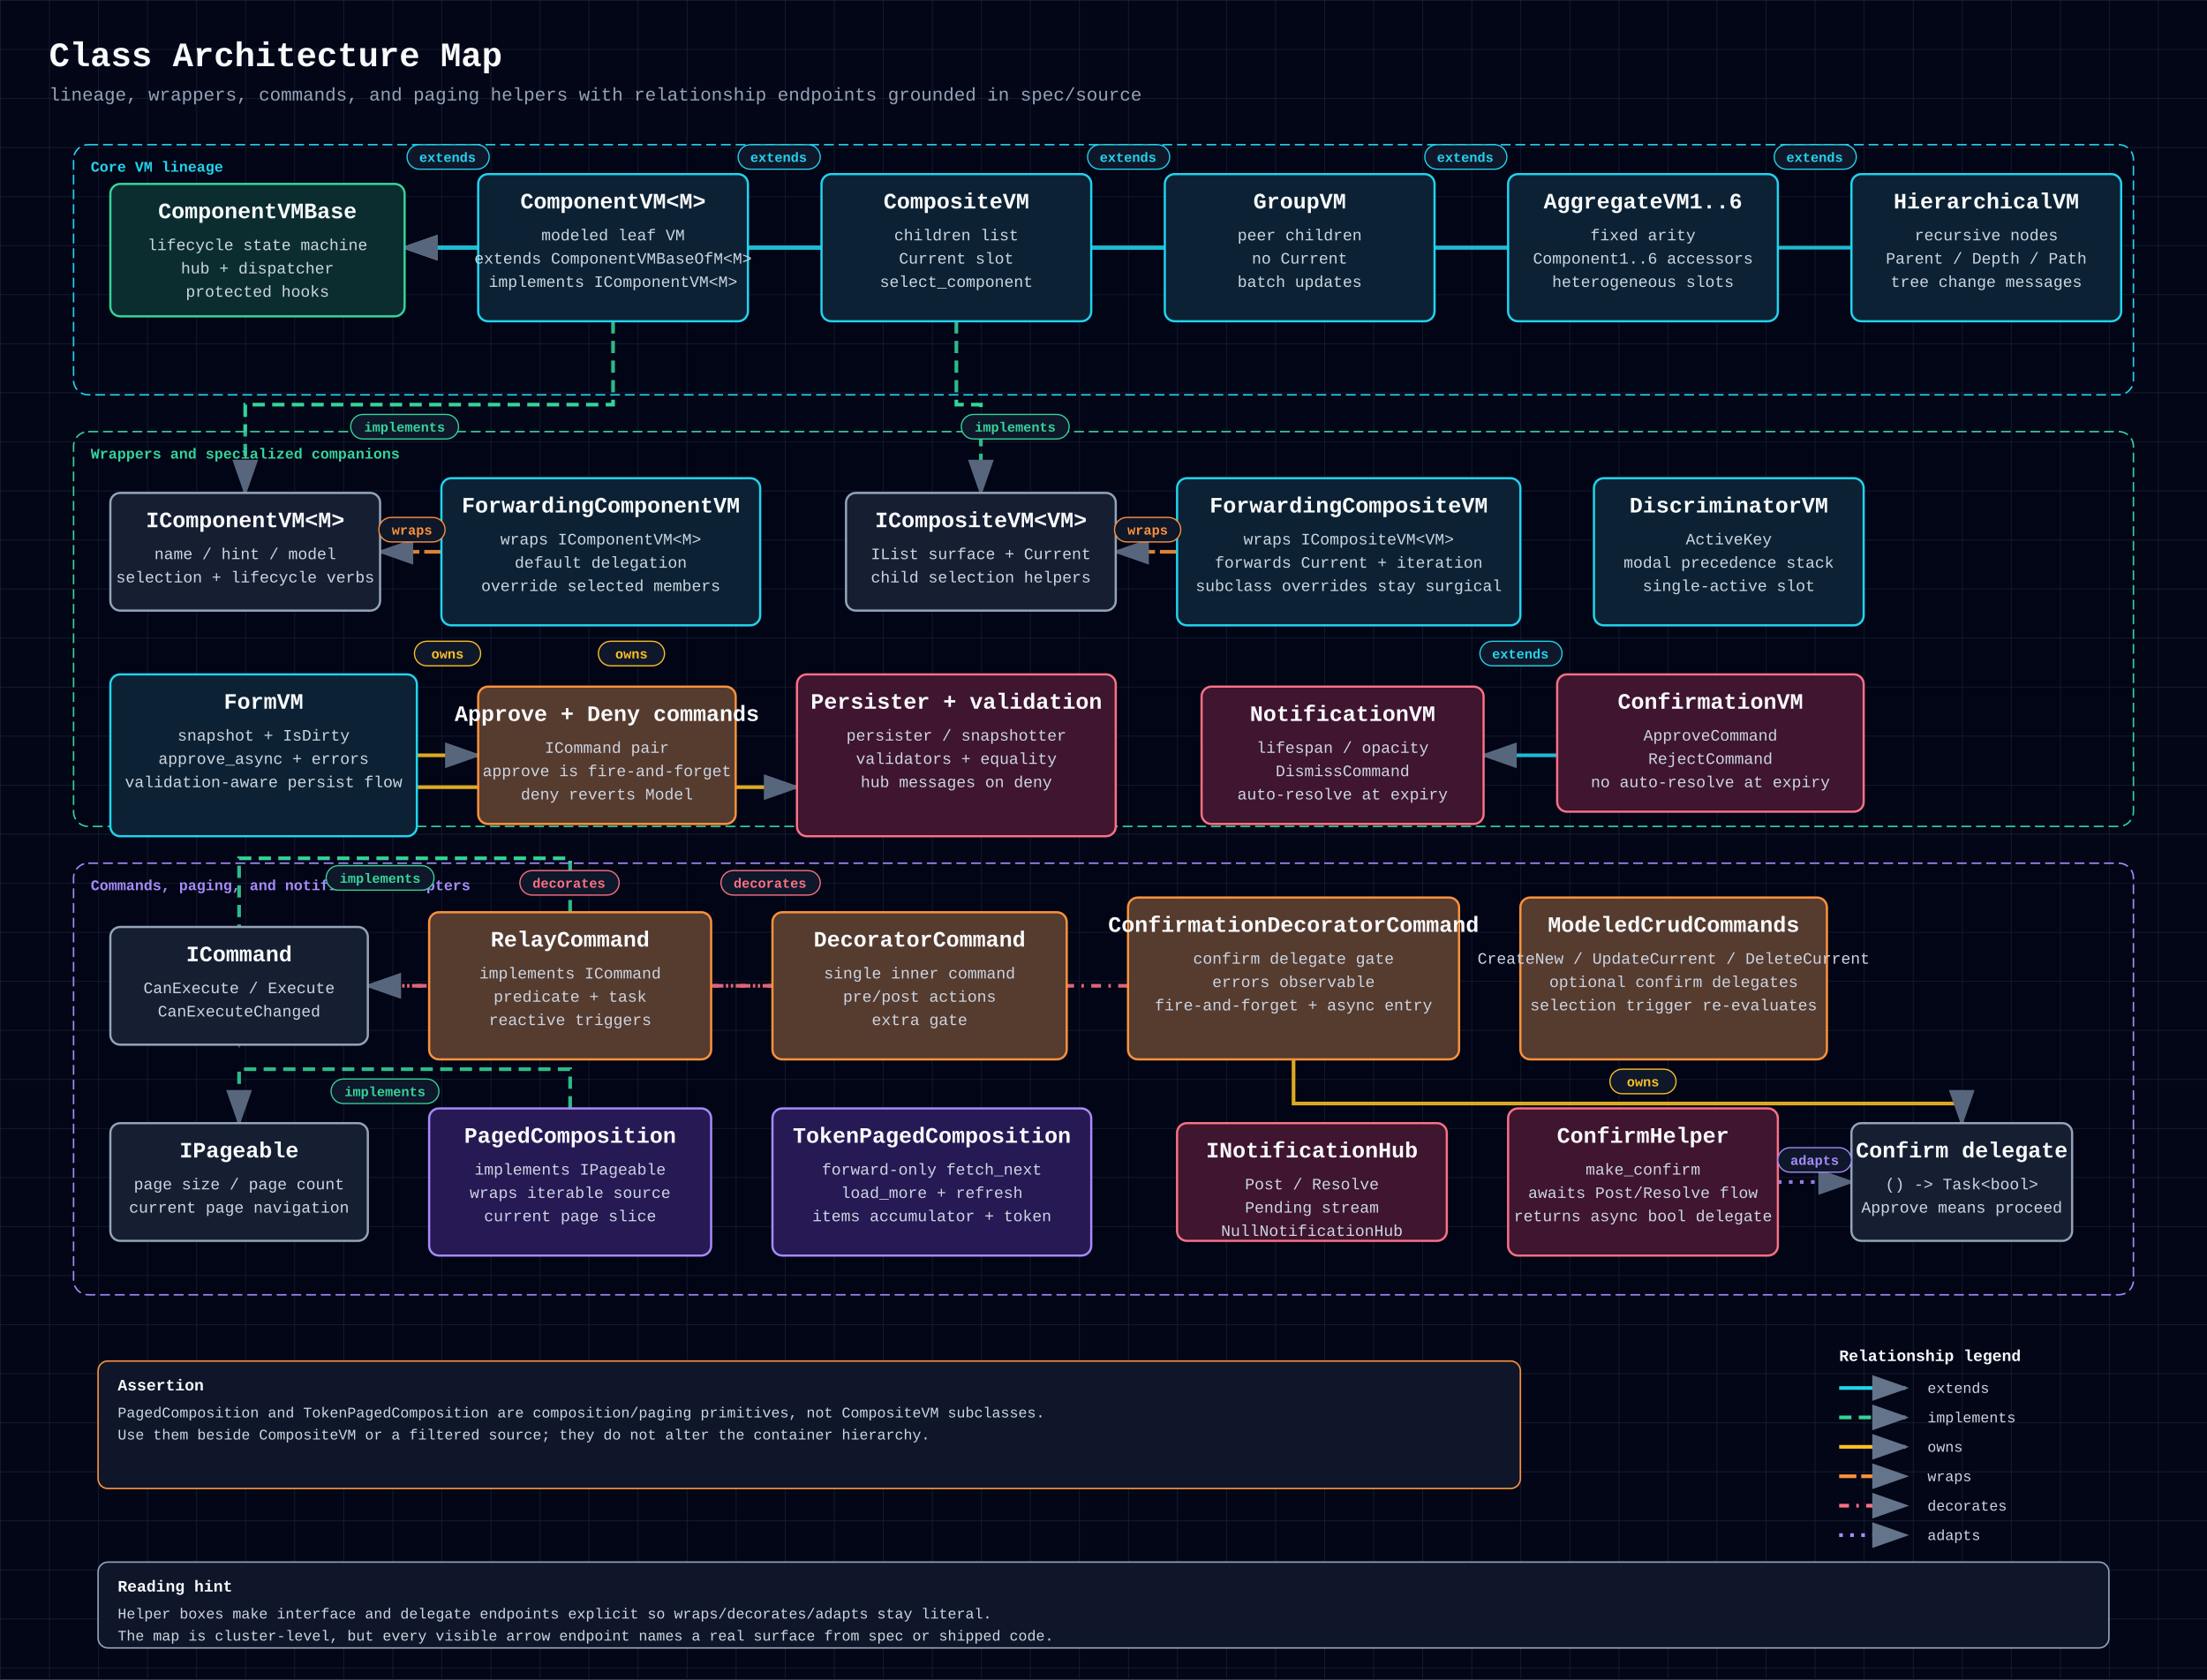
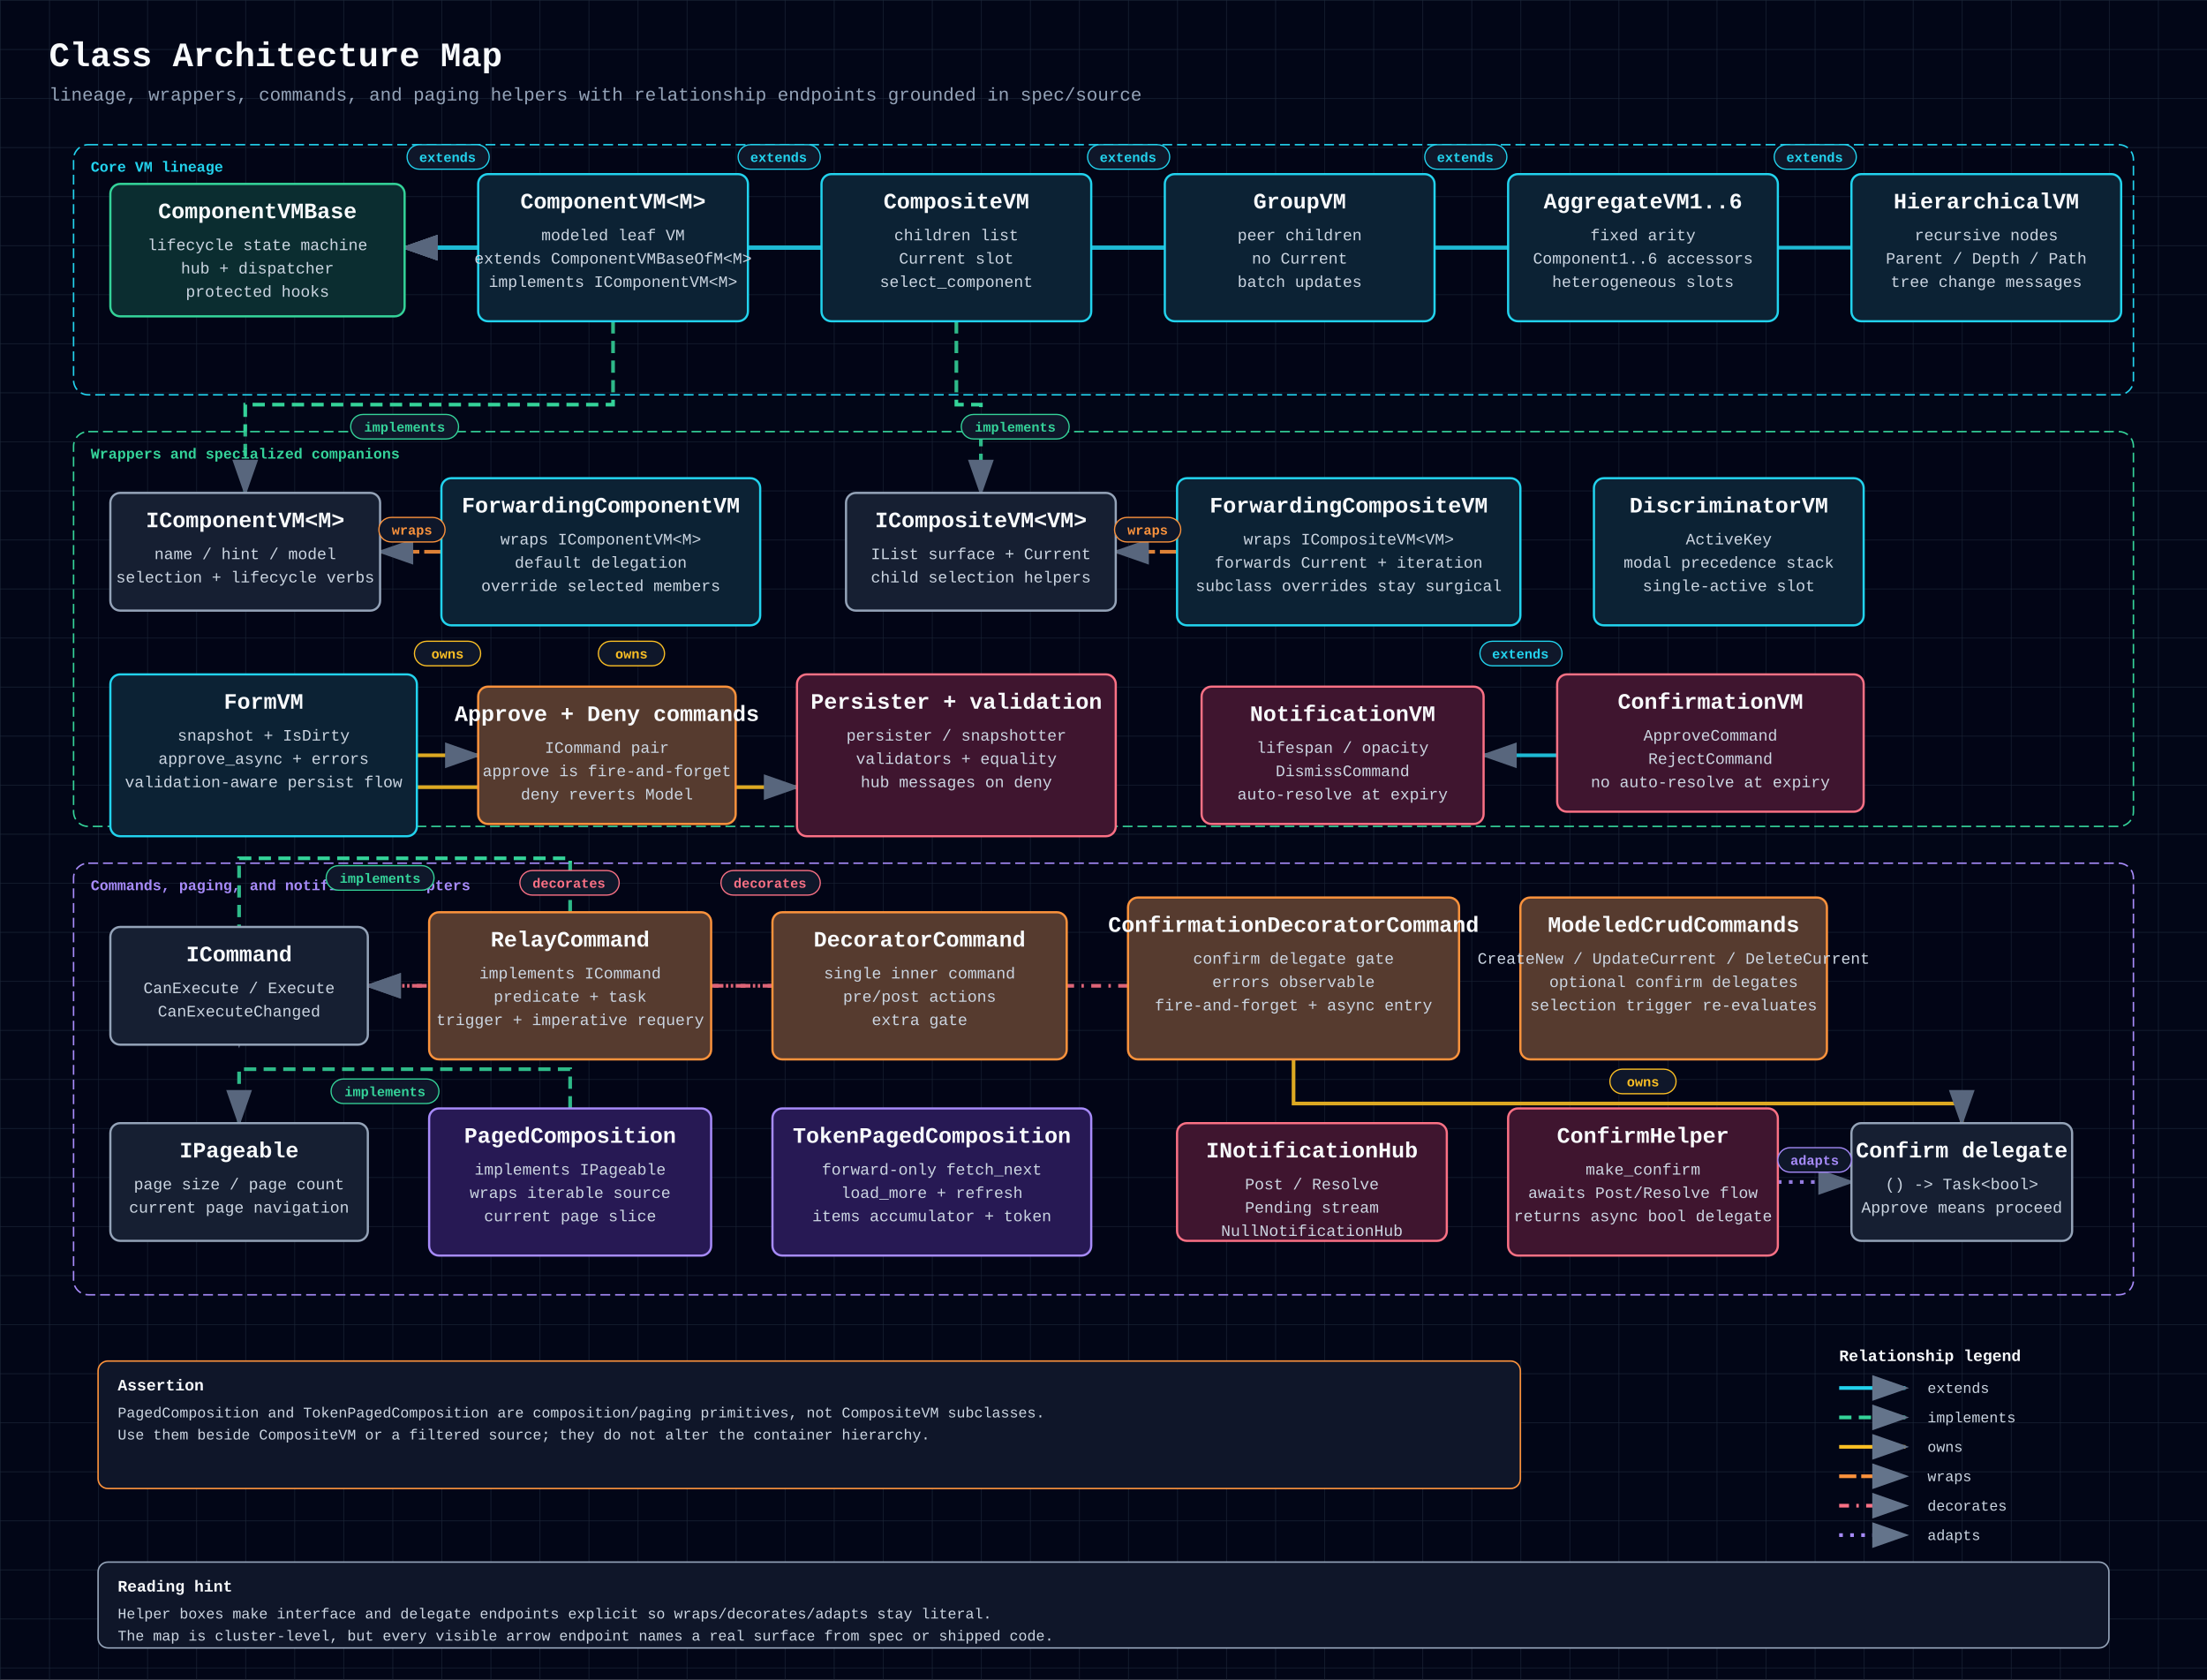
<svg xmlns="http://www.w3.org/2000/svg" width="1800" height="1370" viewBox="0 0 1800 1370" style="font-family: 'JetBrains Mono', ui-monospace, SFMono-Regular, Menlo, Monaco, Consolas, 'Liberation Mono', 'Courier New', monospace;">
  <defs>
    <style>
      text { font-family: 'JetBrains Mono', ui-monospace, SFMono-Regular, Menlo, Monaco, Consolas, 'Liberation Mono', 'Courier New', monospace; }
    </style>
    <pattern id="grid" width="40" height="40" patternUnits="userSpaceOnUse">
      <path d="M 40 0 L 0 0 0 40" fill="none" stroke="#1e293b" stroke-width="0.8" />
    </pattern>
    <marker id="arrowhead" markerWidth="10" markerHeight="7" refX="9" refY="3.5" orient="auto">
      <polygon points="0 0, 10 3.5, 0 7" fill="#64748b" />
    </marker>
  </defs>
  <rect width="100%" height="100%" fill="#020617" />
  <rect width="100%" height="100%" fill="url(#grid)" />
  <text x="40" y="54" fill="#f8fafc" font-size="28" font-weight="700" text-anchor="start">Class Architecture Map</text>
  <text x="40" y="82" fill="#94a3b8" font-size="15" font-weight="400" text-anchor="start">lineage, wrappers, commands, and paging helpers with relationship endpoints grounded in spec/source</text>
  <polyline points="500,202 330,202" fill="none" stroke="#22d3ee" stroke-width="3.0" marker-end="url(#arrowhead)" />
  <polyline points="780,202 330,202" fill="none" stroke="#22d3ee" stroke-width="3.0" marker-end="url(#arrowhead)" />
  <polyline points="1060,202 330,202" fill="none" stroke="#22d3ee" stroke-width="3.0" marker-end="url(#arrowhead)" />
  <polyline points="1340,202 330,202" fill="none" stroke="#22d3ee" stroke-width="3.0" marker-end="url(#arrowhead)" />
  <polyline points="1620,202 330,202" fill="none" stroke="#22d3ee" stroke-width="3.0" marker-end="url(#arrowhead)" />
  <polyline points="500,262 500,330 200,330 200,402" fill="none" stroke="#34d399" stroke-width="3.0" stroke-dasharray="10 6" marker-end="url(#arrowhead)" />
  <polyline points="780,262 780,330 800,330 800,402" fill="none" stroke="#34d399" stroke-width="3.0" stroke-dasharray="10 6" marker-end="url(#arrowhead)" />
  <polyline points="360,450 310,450" fill="none" stroke="#fb923c" stroke-width="3.0" stroke-dasharray="14 4" marker-end="url(#arrowhead)" />
  <polyline points="960,450 910,450" fill="none" stroke="#fb923c" stroke-width="3.0" stroke-dasharray="14 4" marker-end="url(#arrowhead)" />
  <polyline points="340,616 390,616" fill="none" stroke="#fbbf24" stroke-width="3.0" marker-end="url(#arrowhead)" />
  <polyline points="340,642 650,642" fill="none" stroke="#fbbf24" stroke-width="3.0" marker-end="url(#arrowhead)" />
  <polyline points="1270,616 1210,616" fill="none" stroke="#22d3ee" stroke-width="3.0" marker-end="url(#arrowhead)" />
  <polyline points="465,744 465,700 195,700 195,852" fill="none" stroke="#34d399" stroke-width="3.0" stroke-dasharray="10 6" marker-end="url(#arrowhead)" />
  <polyline points="630,804 300,804" fill="none" stroke="#fb7185" stroke-width="3.0" stroke-dasharray="8 6 2 6" marker-end="url(#arrowhead)" />
  <polyline points="920,804 300,804" fill="none" stroke="#fb7185" stroke-width="3.0" stroke-dasharray="8 6 2 6" marker-end="url(#arrowhead)" />
  <polyline points="1055,864 1055,900 1600,900 1600,916" fill="none" stroke="#fbbf24" stroke-width="3.0" marker-end="url(#arrowhead)" />
  <polyline points="465,904 465,872 195,872 195,916" fill="none" stroke="#34d399" stroke-width="3.0" stroke-dasharray="10 6" marker-end="url(#arrowhead)" />
  <polyline points="1450,964 1510,964" fill="none" stroke="#a78bfa" stroke-width="3.0" stroke-dasharray="3 6" marker-end="url(#arrowhead)" />
  <rect x="60" y="118" width="1680" height="204" rx="12" fill="rgba(2, 6, 23, 0.12)" stroke="#22d3ee" stroke-width="1.2" stroke-dasharray="8 4" />
  <text x="74" y="140" fill="#22d3ee" font-size="12" font-weight="700" text-anchor="start">Core VM lineage</text>
  <rect x="60" y="352" width="1680" height="322" rx="12" fill="rgba(2, 6, 23, 0.12)" stroke="#34d399" stroke-width="1.2" stroke-dasharray="8 4" />
  <text x="74" y="374" fill="#34d399" font-size="12" font-weight="700" text-anchor="start">Wrappers and specialized companions</text>
  <rect x="60" y="704" width="1680" height="352" rx="12" fill="rgba(2, 6, 23, 0.12)" stroke="#a78bfa" stroke-width="1.2" stroke-dasharray="8 4" />
  <text x="74" y="726" fill="#a78bfa" font-size="12" font-weight="700" text-anchor="start">Commands, paging, and notification adapters</text>
  <rect x="90" y="150" width="240" height="108" rx="8" fill="#0f172a" />
  <rect x="90" y="150" width="240" height="108" rx="8" fill="rgba(6, 78, 59, 0.4)" stroke="#34d399" stroke-width="1.8" />
  <text x="210" y="178" fill="#f8fafc" font-size="18" font-weight="700" text-anchor="middle">ComponentVMBase</text>
  <text x="210" y="204" fill="#cbd5e1" font-size="13" font-weight="400" text-anchor="middle">lifecycle state machine</text>
  <text x="210" y="223" fill="#cbd5e1" font-size="13" font-weight="400" text-anchor="middle">hub + dispatcher</text>
  <text x="210" y="242" fill="#cbd5e1" font-size="13" font-weight="400" text-anchor="middle">protected hooks</text>
  <rect x="390" y="142" width="220" height="120" rx="8" fill="#0f172a" />
  <rect x="390" y="142" width="220" height="120" rx="8" fill="rgba(8, 51, 68, 0.4)" stroke="#22d3ee" stroke-width="1.8" />
  <text x="500" y="170" fill="#f8fafc" font-size="18" font-weight="700" text-anchor="middle">ComponentVM&lt;M&gt;</text>
  <text x="500" y="196" fill="#cbd5e1" font-size="13" font-weight="400" text-anchor="middle">modeled leaf VM</text>
  <text x="500" y="215" fill="#cbd5e1" font-size="13" font-weight="400" text-anchor="middle">extends ComponentVMBaseOfM&lt;M&gt;</text>
  <text x="500" y="234" fill="#cbd5e1" font-size="13" font-weight="400" text-anchor="middle">implements IComponentVM&lt;M&gt;</text>
  <rect x="670" y="142" width="220" height="120" rx="8" fill="#0f172a" />
  <rect x="670" y="142" width="220" height="120" rx="8" fill="rgba(8, 51, 68, 0.4)" stroke="#22d3ee" stroke-width="1.8" />
  <text x="780" y="170" fill="#f8fafc" font-size="18" font-weight="700" text-anchor="middle">CompositeVM</text>
  <text x="780" y="196" fill="#cbd5e1" font-size="13" font-weight="400" text-anchor="middle">children list</text>
  <text x="780" y="215" fill="#cbd5e1" font-size="13" font-weight="400" text-anchor="middle">Current slot</text>
  <text x="780" y="234" fill="#cbd5e1" font-size="13" font-weight="400" text-anchor="middle">select_component</text>
  <rect x="950" y="142" width="220" height="120" rx="8" fill="#0f172a" />
  <rect x="950" y="142" width="220" height="120" rx="8" fill="rgba(8, 51, 68, 0.4)" stroke="#22d3ee" stroke-width="1.8" />
  <text x="1060" y="170" fill="#f8fafc" font-size="18" font-weight="700" text-anchor="middle">GroupVM</text>
  <text x="1060" y="196" fill="#cbd5e1" font-size="13" font-weight="400" text-anchor="middle">peer children</text>
  <text x="1060" y="215" fill="#cbd5e1" font-size="13" font-weight="400" text-anchor="middle">no Current</text>
  <text x="1060" y="234" fill="#cbd5e1" font-size="13" font-weight="400" text-anchor="middle">batch updates</text>
  <rect x="1230" y="142" width="220" height="120" rx="8" fill="#0f172a" />
  <rect x="1230" y="142" width="220" height="120" rx="8" fill="rgba(8, 51, 68, 0.4)" stroke="#22d3ee" stroke-width="1.8" />
  <text x="1340" y="170" fill="#f8fafc" font-size="18" font-weight="700" text-anchor="middle">AggregateVM1..6</text>
  <text x="1340" y="196" fill="#cbd5e1" font-size="13" font-weight="400" text-anchor="middle">fixed arity</text>
  <text x="1340" y="215" fill="#cbd5e1" font-size="13" font-weight="400" text-anchor="middle">Component1..6 accessors</text>
  <text x="1340" y="234" fill="#cbd5e1" font-size="13" font-weight="400" text-anchor="middle">heterogeneous slots</text>
  <rect x="1510" y="142" width="220" height="120" rx="8" fill="#0f172a" />
  <rect x="1510" y="142" width="220" height="120" rx="8" fill="rgba(8, 51, 68, 0.4)" stroke="#22d3ee" stroke-width="1.8" />
  <text x="1620" y="170" fill="#f8fafc" font-size="18" font-weight="700" text-anchor="middle">HierarchicalVM</text>
  <text x="1620" y="196" fill="#cbd5e1" font-size="13" font-weight="400" text-anchor="middle">recursive nodes</text>
  <text x="1620" y="215" fill="#cbd5e1" font-size="13" font-weight="400" text-anchor="middle">Parent / Depth / Path</text>
  <text x="1620" y="234" fill="#cbd5e1" font-size="13" font-weight="400" text-anchor="middle">tree change messages</text>
  <rect x="90" y="402" width="220" height="96" rx="8" fill="#0f172a" />
  <rect x="90" y="402" width="220" height="96" rx="8" fill="rgba(30, 41, 59, 0.5)" stroke="#94a3b8" stroke-width="1.8" />
  <text x="200" y="430" fill="#f8fafc" font-size="18" font-weight="700" text-anchor="middle">IComponentVM&lt;M&gt;</text>
  <text x="200" y="456" fill="#cbd5e1" font-size="13" font-weight="400" text-anchor="middle">name / hint / model</text>
  <text x="200" y="475" fill="#cbd5e1" font-size="13" font-weight="400" text-anchor="middle">selection + lifecycle verbs</text>
  <rect x="360" y="390" width="260" height="120" rx="8" fill="#0f172a" />
  <rect x="360" y="390" width="260" height="120" rx="8" fill="rgba(8, 51, 68, 0.4)" stroke="#22d3ee" stroke-width="1.8" />
  <text x="490" y="418" fill="#f8fafc" font-size="18" font-weight="700" text-anchor="middle">ForwardingComponentVM</text>
  <text x="490" y="444" fill="#cbd5e1" font-size="13" font-weight="400" text-anchor="middle">wraps IComponentVM&lt;M&gt;</text>
  <text x="490" y="463" fill="#cbd5e1" font-size="13" font-weight="400" text-anchor="middle">default delegation</text>
  <text x="490" y="482" fill="#cbd5e1" font-size="13" font-weight="400" text-anchor="middle">override selected members</text>
  <rect x="690" y="402" width="220" height="96" rx="8" fill="#0f172a" />
  <rect x="690" y="402" width="220" height="96" rx="8" fill="rgba(30, 41, 59, 0.5)" stroke="#94a3b8" stroke-width="1.8" />
  <text x="800" y="430" fill="#f8fafc" font-size="18" font-weight="700" text-anchor="middle">ICompositeVM&lt;VM&gt;</text>
  <text x="800" y="456" fill="#cbd5e1" font-size="13" font-weight="400" text-anchor="middle">IList surface + Current</text>
  <text x="800" y="475" fill="#cbd5e1" font-size="13" font-weight="400" text-anchor="middle">child selection helpers</text>
  <rect x="960" y="390" width="280" height="120" rx="8" fill="#0f172a" />
  <rect x="960" y="390" width="280" height="120" rx="8" fill="rgba(8, 51, 68, 0.4)" stroke="#22d3ee" stroke-width="1.8" />
  <text x="1100" y="418" fill="#f8fafc" font-size="18" font-weight="700" text-anchor="middle">ForwardingCompositeVM</text>
  <text x="1100" y="444" fill="#cbd5e1" font-size="13" font-weight="400" text-anchor="middle">wraps ICompositeVM&lt;VM&gt;</text>
  <text x="1100" y="463" fill="#cbd5e1" font-size="13" font-weight="400" text-anchor="middle">forwards Current + iteration</text>
  <text x="1100" y="482" fill="#cbd5e1" font-size="13" font-weight="400" text-anchor="middle">subclass overrides stay surgical</text>
  <rect x="1300" y="390" width="220" height="120" rx="8" fill="#0f172a" />
  <rect x="1300" y="390" width="220" height="120" rx="8" fill="rgba(8, 51, 68, 0.4)" stroke="#22d3ee" stroke-width="1.8" />
  <text x="1410" y="418" fill="#f8fafc" font-size="18" font-weight="700" text-anchor="middle">DiscriminatorVM</text>
  <text x="1410" y="444" fill="#cbd5e1" font-size="13" font-weight="400" text-anchor="middle">ActiveKey</text>
  <text x="1410" y="463" fill="#cbd5e1" font-size="13" font-weight="400" text-anchor="middle">modal precedence stack</text>
  <text x="1410" y="482" fill="#cbd5e1" font-size="13" font-weight="400" text-anchor="middle">single-active slot</text>
  <rect x="90" y="550" width="250" height="132" rx="8" fill="#0f172a" />
  <rect x="90" y="550" width="250" height="132" rx="8" fill="rgba(8, 51, 68, 0.4)" stroke="#22d3ee" stroke-width="1.8" />
  <text x="215" y="578" fill="#f8fafc" font-size="18" font-weight="700" text-anchor="middle">FormVM</text>
  <text x="215" y="604" fill="#cbd5e1" font-size="13" font-weight="400" text-anchor="middle">snapshot + IsDirty</text>
  <text x="215" y="623" fill="#cbd5e1" font-size="13" font-weight="400" text-anchor="middle">approve_async + errors</text>
  <text x="215" y="642" fill="#cbd5e1" font-size="13" font-weight="400" text-anchor="middle">validation-aware persist flow</text>
  <rect x="390" y="560" width="210" height="112" rx="8" fill="#0f172a" />
  <rect x="390" y="560" width="210" height="112" rx="8" fill="rgba(251, 146, 60, 0.3)" stroke="#fb923c" stroke-width="1.8" />
  <text x="495" y="588" fill="#f8fafc" font-size="18" font-weight="700" text-anchor="middle">Approve + Deny commands</text>
  <text x="495" y="614" fill="#cbd5e1" font-size="13" font-weight="400" text-anchor="middle">ICommand pair</text>
  <text x="495" y="633" fill="#cbd5e1" font-size="13" font-weight="400" text-anchor="middle">approve is fire-and-forget</text>
  <text x="495" y="652" fill="#cbd5e1" font-size="13" font-weight="400" text-anchor="middle">deny reverts Model</text>
  <rect x="650" y="550" width="260" height="132" rx="8" fill="#0f172a" />
  <rect x="650" y="550" width="260" height="132" rx="8" fill="rgba(136, 19, 55, 0.4)" stroke="#fb7185" stroke-width="1.8" />
  <text x="780" y="578" fill="#f8fafc" font-size="18" font-weight="700" text-anchor="middle">Persister + validation</text>
  <text x="780" y="604" fill="#cbd5e1" font-size="13" font-weight="400" text-anchor="middle">persister / snapshotter</text>
  <text x="780" y="623" fill="#cbd5e1" font-size="13" font-weight="400" text-anchor="middle">validators + equality</text>
  <text x="780" y="642" fill="#cbd5e1" font-size="13" font-weight="400" text-anchor="middle">hub messages on deny</text>
  <rect x="980" y="560" width="230" height="112" rx="8" fill="#0f172a" />
  <rect x="980" y="560" width="230" height="112" rx="8" fill="rgba(136, 19, 55, 0.4)" stroke="#fb7185" stroke-width="1.8" />
  <text x="1095" y="588" fill="#f8fafc" font-size="18" font-weight="700" text-anchor="middle">NotificationVM</text>
  <text x="1095" y="614" fill="#cbd5e1" font-size="13" font-weight="400" text-anchor="middle">lifespan / opacity</text>
  <text x="1095" y="633" fill="#cbd5e1" font-size="13" font-weight="400" text-anchor="middle">DismissCommand</text>
  <text x="1095" y="652" fill="#cbd5e1" font-size="13" font-weight="400" text-anchor="middle">auto-resolve at expiry</text>
  <rect x="1270" y="550" width="250" height="112" rx="8" fill="#0f172a" />
  <rect x="1270" y="550" width="250" height="112" rx="8" fill="rgba(136, 19, 55, 0.4)" stroke="#fb7185" stroke-width="1.8" />
  <text x="1395" y="578" fill="#f8fafc" font-size="18" font-weight="700" text-anchor="middle">ConfirmationVM</text>
  <text x="1395" y="604" fill="#cbd5e1" font-size="13" font-weight="400" text-anchor="middle">ApproveCommand</text>
  <text x="1395" y="623" fill="#cbd5e1" font-size="13" font-weight="400" text-anchor="middle">RejectCommand</text>
  <text x="1395" y="642" fill="#cbd5e1" font-size="13" font-weight="400" text-anchor="middle">no auto-resolve at expiry</text>
  <rect x="90" y="756" width="210" height="96" rx="8" fill="#0f172a" />
  <rect x="90" y="756" width="210" height="96" rx="8" fill="rgba(30, 41, 59, 0.5)" stroke="#94a3b8" stroke-width="1.8" />
  <text x="195" y="784" fill="#f8fafc" font-size="18" font-weight="700" text-anchor="middle">ICommand</text>
  <text x="195" y="810" fill="#cbd5e1" font-size="13" font-weight="400" text-anchor="middle">CanExecute / Execute</text>
  <text x="195" y="829" fill="#cbd5e1" font-size="13" font-weight="400" text-anchor="middle">CanExecuteChanged</text>
  <rect x="350" y="744" width="230" height="120" rx="8" fill="#0f172a" />
  <rect x="350" y="744" width="230" height="120" rx="8" fill="rgba(251, 146, 60, 0.3)" stroke="#fb923c" stroke-width="1.8" />
  <text x="465" y="772" fill="#f8fafc" font-size="18" font-weight="700" text-anchor="middle">RelayCommand</text>
  <text x="465" y="798" fill="#cbd5e1" font-size="13" font-weight="400" text-anchor="middle">implements ICommand</text>
  <text x="465" y="817" fill="#cbd5e1" font-size="13" font-weight="400" text-anchor="middle">predicate + task</text>
-   <text x="465" y="836" fill="#cbd5e1" font-size="13" font-weight="400" text-anchor="middle">reactive triggers</text>
+   <text x="465" y="836" fill="#cbd5e1" font-size="13" font-weight="400" text-anchor="middle">trigger + imperative requery</text>
  <rect x="630" y="744" width="240" height="120" rx="8" fill="#0f172a" />
  <rect x="630" y="744" width="240" height="120" rx="8" fill="rgba(251, 146, 60, 0.3)" stroke="#fb923c" stroke-width="1.8" />
  <text x="750" y="772" fill="#f8fafc" font-size="18" font-weight="700" text-anchor="middle">DecoratorCommand</text>
  <text x="750" y="798" fill="#cbd5e1" font-size="13" font-weight="400" text-anchor="middle">single inner command</text>
  <text x="750" y="817" fill="#cbd5e1" font-size="13" font-weight="400" text-anchor="middle">pre/post actions</text>
  <text x="750" y="836" fill="#cbd5e1" font-size="13" font-weight="400" text-anchor="middle">extra gate</text>
  <rect x="920" y="732" width="270" height="132" rx="8" fill="#0f172a" />
  <rect x="920" y="732" width="270" height="132" rx="8" fill="rgba(251, 146, 60, 0.3)" stroke="#fb923c" stroke-width="1.8" />
  <text x="1055" y="760" fill="#f8fafc" font-size="18" font-weight="700" text-anchor="middle">ConfirmationDecoratorCommand</text>
  <text x="1055" y="786" fill="#cbd5e1" font-size="13" font-weight="400" text-anchor="middle">confirm delegate gate</text>
  <text x="1055" y="805" fill="#cbd5e1" font-size="13" font-weight="400" text-anchor="middle">errors observable</text>
  <text x="1055" y="824" fill="#cbd5e1" font-size="13" font-weight="400" text-anchor="middle">fire-and-forget + async entry</text>
  <rect x="1240" y="732" width="250" height="132" rx="8" fill="#0f172a" />
  <rect x="1240" y="732" width="250" height="132" rx="8" fill="rgba(251, 146, 60, 0.3)" stroke="#fb923c" stroke-width="1.8" />
  <text x="1365" y="760" fill="#f8fafc" font-size="18" font-weight="700" text-anchor="middle">ModeledCrudCommands</text>
  <text x="1365" y="786" fill="#cbd5e1" font-size="13" font-weight="400" text-anchor="middle">CreateNew / UpdateCurrent / DeleteCurrent</text>
  <text x="1365" y="805" fill="#cbd5e1" font-size="13" font-weight="400" text-anchor="middle">optional confirm delegates</text>
  <text x="1365" y="824" fill="#cbd5e1" font-size="13" font-weight="400" text-anchor="middle">selection trigger re-evaluates</text>
  <rect x="90" y="916" width="210" height="96" rx="8" fill="#0f172a" />
  <rect x="90" y="916" width="210" height="96" rx="8" fill="rgba(30, 41, 59, 0.5)" stroke="#94a3b8" stroke-width="1.8" />
  <text x="195" y="944" fill="#f8fafc" font-size="18" font-weight="700" text-anchor="middle">IPageable</text>
  <text x="195" y="970" fill="#cbd5e1" font-size="13" font-weight="400" text-anchor="middle">page size / page count</text>
  <text x="195" y="989" fill="#cbd5e1" font-size="13" font-weight="400" text-anchor="middle">current page navigation</text>
  <rect x="350" y="904" width="230" height="120" rx="8" fill="#0f172a" />
  <rect x="350" y="904" width="230" height="120" rx="8" fill="rgba(76, 29, 149, 0.4)" stroke="#a78bfa" stroke-width="1.8" />
  <text x="465" y="932" fill="#f8fafc" font-size="18" font-weight="700" text-anchor="middle">PagedComposition</text>
  <text x="465" y="958" fill="#cbd5e1" font-size="13" font-weight="400" text-anchor="middle">implements IPageable</text>
  <text x="465" y="977" fill="#cbd5e1" font-size="13" font-weight="400" text-anchor="middle">wraps iterable source</text>
  <text x="465" y="996" fill="#cbd5e1" font-size="13" font-weight="400" text-anchor="middle">current page slice</text>
  <rect x="630" y="904" width="260" height="120" rx="8" fill="#0f172a" />
  <rect x="630" y="904" width="260" height="120" rx="8" fill="rgba(76, 29, 149, 0.4)" stroke="#a78bfa" stroke-width="1.8" />
  <text x="760" y="932" fill="#f8fafc" font-size="18" font-weight="700" text-anchor="middle">TokenPagedComposition</text>
  <text x="760" y="958" fill="#cbd5e1" font-size="13" font-weight="400" text-anchor="middle">forward-only fetch_next</text>
  <text x="760" y="977" fill="#cbd5e1" font-size="13" font-weight="400" text-anchor="middle">load_more + refresh</text>
  <text x="760" y="996" fill="#cbd5e1" font-size="13" font-weight="400" text-anchor="middle">items accumulator + token</text>
  <rect x="960" y="916" width="220" height="96" rx="8" fill="#0f172a" />
  <rect x="960" y="916" width="220" height="96" rx="8" fill="rgba(136, 19, 55, 0.4)" stroke="#fb7185" stroke-width="1.8" />
  <text x="1070" y="944" fill="#f8fafc" font-size="18" font-weight="700" text-anchor="middle">INotificationHub</text>
  <text x="1070" y="970" fill="#cbd5e1" font-size="13" font-weight="400" text-anchor="middle">Post / Resolve</text>
  <text x="1070" y="989" fill="#cbd5e1" font-size="13" font-weight="400" text-anchor="middle">Pending stream</text>
  <text x="1070" y="1008" fill="#cbd5e1" font-size="13" font-weight="400" text-anchor="middle">NullNotificationHub</text>
  <rect x="1230" y="904" width="220" height="120" rx="8" fill="#0f172a" />
  <rect x="1230" y="904" width="220" height="120" rx="8" fill="rgba(136, 19, 55, 0.4)" stroke="#fb7185" stroke-width="1.8" />
  <text x="1340" y="932" fill="#f8fafc" font-size="18" font-weight="700" text-anchor="middle">ConfirmHelper</text>
  <text x="1340" y="958" fill="#cbd5e1" font-size="13" font-weight="400" text-anchor="middle">make_confirm</text>
  <text x="1340" y="977" fill="#cbd5e1" font-size="13" font-weight="400" text-anchor="middle">awaits Post/Resolve flow</text>
  <text x="1340" y="996" fill="#cbd5e1" font-size="13" font-weight="400" text-anchor="middle">returns async bool delegate</text>
  <rect x="1510" y="916" width="180" height="96" rx="8" fill="#0f172a" />
  <rect x="1510" y="916" width="180" height="96" rx="8" fill="rgba(30, 41, 59, 0.5)" stroke="#94a3b8" stroke-width="1.8" />
  <text x="1600" y="944" fill="#f8fafc" font-size="18" font-weight="700" text-anchor="middle">Confirm delegate</text>
  <text x="1600" y="970" fill="#cbd5e1" font-size="13" font-weight="400" text-anchor="middle">() -&gt; Task&lt;bool&gt;</text>
  <text x="1600" y="989" fill="#cbd5e1" font-size="13" font-weight="400" text-anchor="middle">Approve means proceed</text>
  <rect x="80" y="1110" width="1160" height="104" rx="8" fill="#0f172a" />
  <rect x="80" y="1110" width="1160" height="104" rx="8" fill="rgba(15, 23, 42, 0.94)" stroke="#fb923c" stroke-width="1.2" />
  <text x="96" y="1134" fill="#f8fafc" font-size="13" font-weight="700" text-anchor="start">Assertion</text>
  <text x="96" y="1156" fill="#cbd5e1" font-size="12" font-weight="400" text-anchor="start">PagedComposition and TokenPagedComposition are composition/paging primitives, not CompositeVM subclasses.</text>
  <text x="96" y="1174" fill="#cbd5e1" font-size="12" font-weight="400" text-anchor="start">Use them beside CompositeVM or a filtered source; they do not alter the container hierarchy.</text>
  <rect x="80" y="1274" width="1640" height="70" rx="8" fill="#0f172a" />
  <rect x="80" y="1274" width="1640" height="70" rx="8" fill="rgba(15, 23, 42, 0.94)" stroke="#94a3b8" stroke-width="1.2" />
  <text x="96" y="1298" fill="#f8fafc" font-size="13" font-weight="700" text-anchor="start">Reading hint</text>
  <text x="96" y="1320" fill="#cbd5e1" font-size="12" font-weight="400" text-anchor="start">Helper boxes make interface and delegate endpoints explicit so wraps/decorates/adapts stay literal.</text>
  <text x="96" y="1338" fill="#cbd5e1" font-size="12" font-weight="400" text-anchor="start">The map is cluster-level, but every visible arrow endpoint names a real surface from spec or shipped code.</text>
  <rect x="332" y="118" width="67" height="20" rx="10" fill="#0f172a" stroke="#22d3ee" stroke-width="1" />
  <text x="365" y="132" fill="#22d3ee" font-size="11" font-weight="700" text-anchor="middle">extends</text>
  <rect x="602" y="118" width="67" height="20" rx="10" fill="#0f172a" stroke="#22d3ee" stroke-width="1" />
  <text x="635" y="132" fill="#22d3ee" font-size="11" font-weight="700" text-anchor="middle">extends</text>
  <rect x="887" y="118" width="67" height="20" rx="10" fill="#0f172a" stroke="#22d3ee" stroke-width="1" />
  <text x="920" y="132" fill="#22d3ee" font-size="11" font-weight="700" text-anchor="middle">extends</text>
  <rect x="1162" y="118" width="67" height="20" rx="10" fill="#0f172a" stroke="#22d3ee" stroke-width="1" />
  <text x="1195" y="132" fill="#22d3ee" font-size="11" font-weight="700" text-anchor="middle">extends</text>
  <rect x="1447" y="118" width="67" height="20" rx="10" fill="#0f172a" stroke="#22d3ee" stroke-width="1" />
  <text x="1480" y="132" fill="#22d3ee" font-size="11" font-weight="700" text-anchor="middle">extends</text>
  <rect x="286" y="338" width="88" height="20" rx="10" fill="#0f172a" stroke="#34d399" stroke-width="1" />
  <text x="330" y="352" fill="#34d399" font-size="11" font-weight="700" text-anchor="middle">implements</text>
  <rect x="784" y="338" width="88" height="20" rx="10" fill="#0f172a" stroke="#34d399" stroke-width="1" />
  <text x="828" y="352" fill="#34d399" font-size="11" font-weight="700" text-anchor="middle">implements</text>
  <rect x="309" y="422" width="54" height="20" rx="10" fill="#0f172a" stroke="#fb923c" stroke-width="1" />
  <text x="336" y="436" fill="#fb923c" font-size="11" font-weight="700" text-anchor="middle">wraps</text>
  <rect x="909" y="422" width="54" height="20" rx="10" fill="#0f172a" stroke="#fb923c" stroke-width="1" />
  <text x="936" y="436" fill="#fb923c" font-size="11" font-weight="700" text-anchor="middle">wraps</text>
  <rect x="338" y="523" width="54" height="20" rx="10" fill="#0f172a" stroke="#fbbf24" stroke-width="1" />
  <text x="365" y="537" fill="#fbbf24" font-size="11" font-weight="700" text-anchor="middle">owns</text>
  <rect x="488" y="523" width="54" height="20" rx="10" fill="#0f172a" stroke="#fbbf24" stroke-width="1" />
  <text x="515" y="537" fill="#fbbf24" font-size="11" font-weight="700" text-anchor="middle">owns</text>
  <rect x="1207" y="523" width="67" height="20" rx="10" fill="#0f172a" stroke="#22d3ee" stroke-width="1" />
  <text x="1240" y="537" fill="#22d3ee" font-size="11" font-weight="700" text-anchor="middle">extends</text>
  <rect x="266" y="706" width="88" height="20" rx="10" fill="#0f172a" stroke="#34d399" stroke-width="1" />
  <text x="310" y="720" fill="#34d399" font-size="11" font-weight="700" text-anchor="middle">implements</text>
  <rect x="424" y="710" width="81" height="20" rx="10" fill="#0f172a" stroke="#fb7185" stroke-width="1" />
  <text x="464" y="724" fill="#fb7185" font-size="11" font-weight="700" text-anchor="middle">decorates</text>
  <rect x="588" y="710" width="81" height="20" rx="10" fill="#0f172a" stroke="#fb7185" stroke-width="1" />
  <text x="628" y="724" fill="#fb7185" font-size="11" font-weight="700" text-anchor="middle">decorates</text>
  <rect x="1313" y="872" width="54" height="20" rx="10" fill="#0f172a" stroke="#fbbf24" stroke-width="1" />
  <text x="1340" y="886" fill="#fbbf24" font-size="11" font-weight="700" text-anchor="middle">owns</text>
  <rect x="270" y="880" width="88" height="20" rx="10" fill="#0f172a" stroke="#34d399" stroke-width="1" />
  <text x="314" y="894" fill="#34d399" font-size="11" font-weight="700" text-anchor="middle">implements</text>
  <rect x="1450" y="936" width="60" height="20" rx="10" fill="#0f172a" stroke="#a78bfa" stroke-width="1" />
  <text x="1480" y="950" fill="#a78bfa" font-size="11" font-weight="700" text-anchor="middle">adapts</text>
  <text x="1500" y="1110" fill="#f8fafc" font-size="13" font-weight="700" text-anchor="start">Relationship legend</text>
  <line x1="1500" y1="1132" x2="1554" y2="1132" stroke="#22d3ee" stroke-width="3.0" marker-end="url(#arrowhead)" />
  <text x="1572" y="1136" fill="#cbd5e1" font-size="12" font-weight="400" text-anchor="start">extends</text>
  <line x1="1500" y1="1156" x2="1554" y2="1156" stroke="#34d399" stroke-width="3.0" stroke-dasharray="10 6" marker-end="url(#arrowhead)" />
  <text x="1572" y="1160" fill="#cbd5e1" font-size="12" font-weight="400" text-anchor="start">implements</text>
  <line x1="1500" y1="1180" x2="1554" y2="1180" stroke="#fbbf24" stroke-width="3.0" marker-end="url(#arrowhead)" />
  <text x="1572" y="1184" fill="#cbd5e1" font-size="12" font-weight="400" text-anchor="start">owns</text>
  <line x1="1500" y1="1204" x2="1554" y2="1204" stroke="#fb923c" stroke-width="3.0" stroke-dasharray="14 4" marker-end="url(#arrowhead)" />
  <text x="1572" y="1208" fill="#cbd5e1" font-size="12" font-weight="400" text-anchor="start">wraps</text>
  <line x1="1500" y1="1228" x2="1554" y2="1228" stroke="#fb7185" stroke-width="3.0" stroke-dasharray="8 6 2 6" marker-end="url(#arrowhead)" />
  <text x="1572" y="1232" fill="#cbd5e1" font-size="12" font-weight="400" text-anchor="start">decorates</text>
  <line x1="1500" y1="1252" x2="1554" y2="1252" stroke="#a78bfa" stroke-width="3.0" stroke-dasharray="3 6" marker-end="url(#arrowhead)" />
  <text x="1572" y="1256" fill="#cbd5e1" font-size="12" font-weight="400" text-anchor="start">adapts</text>
</svg>
